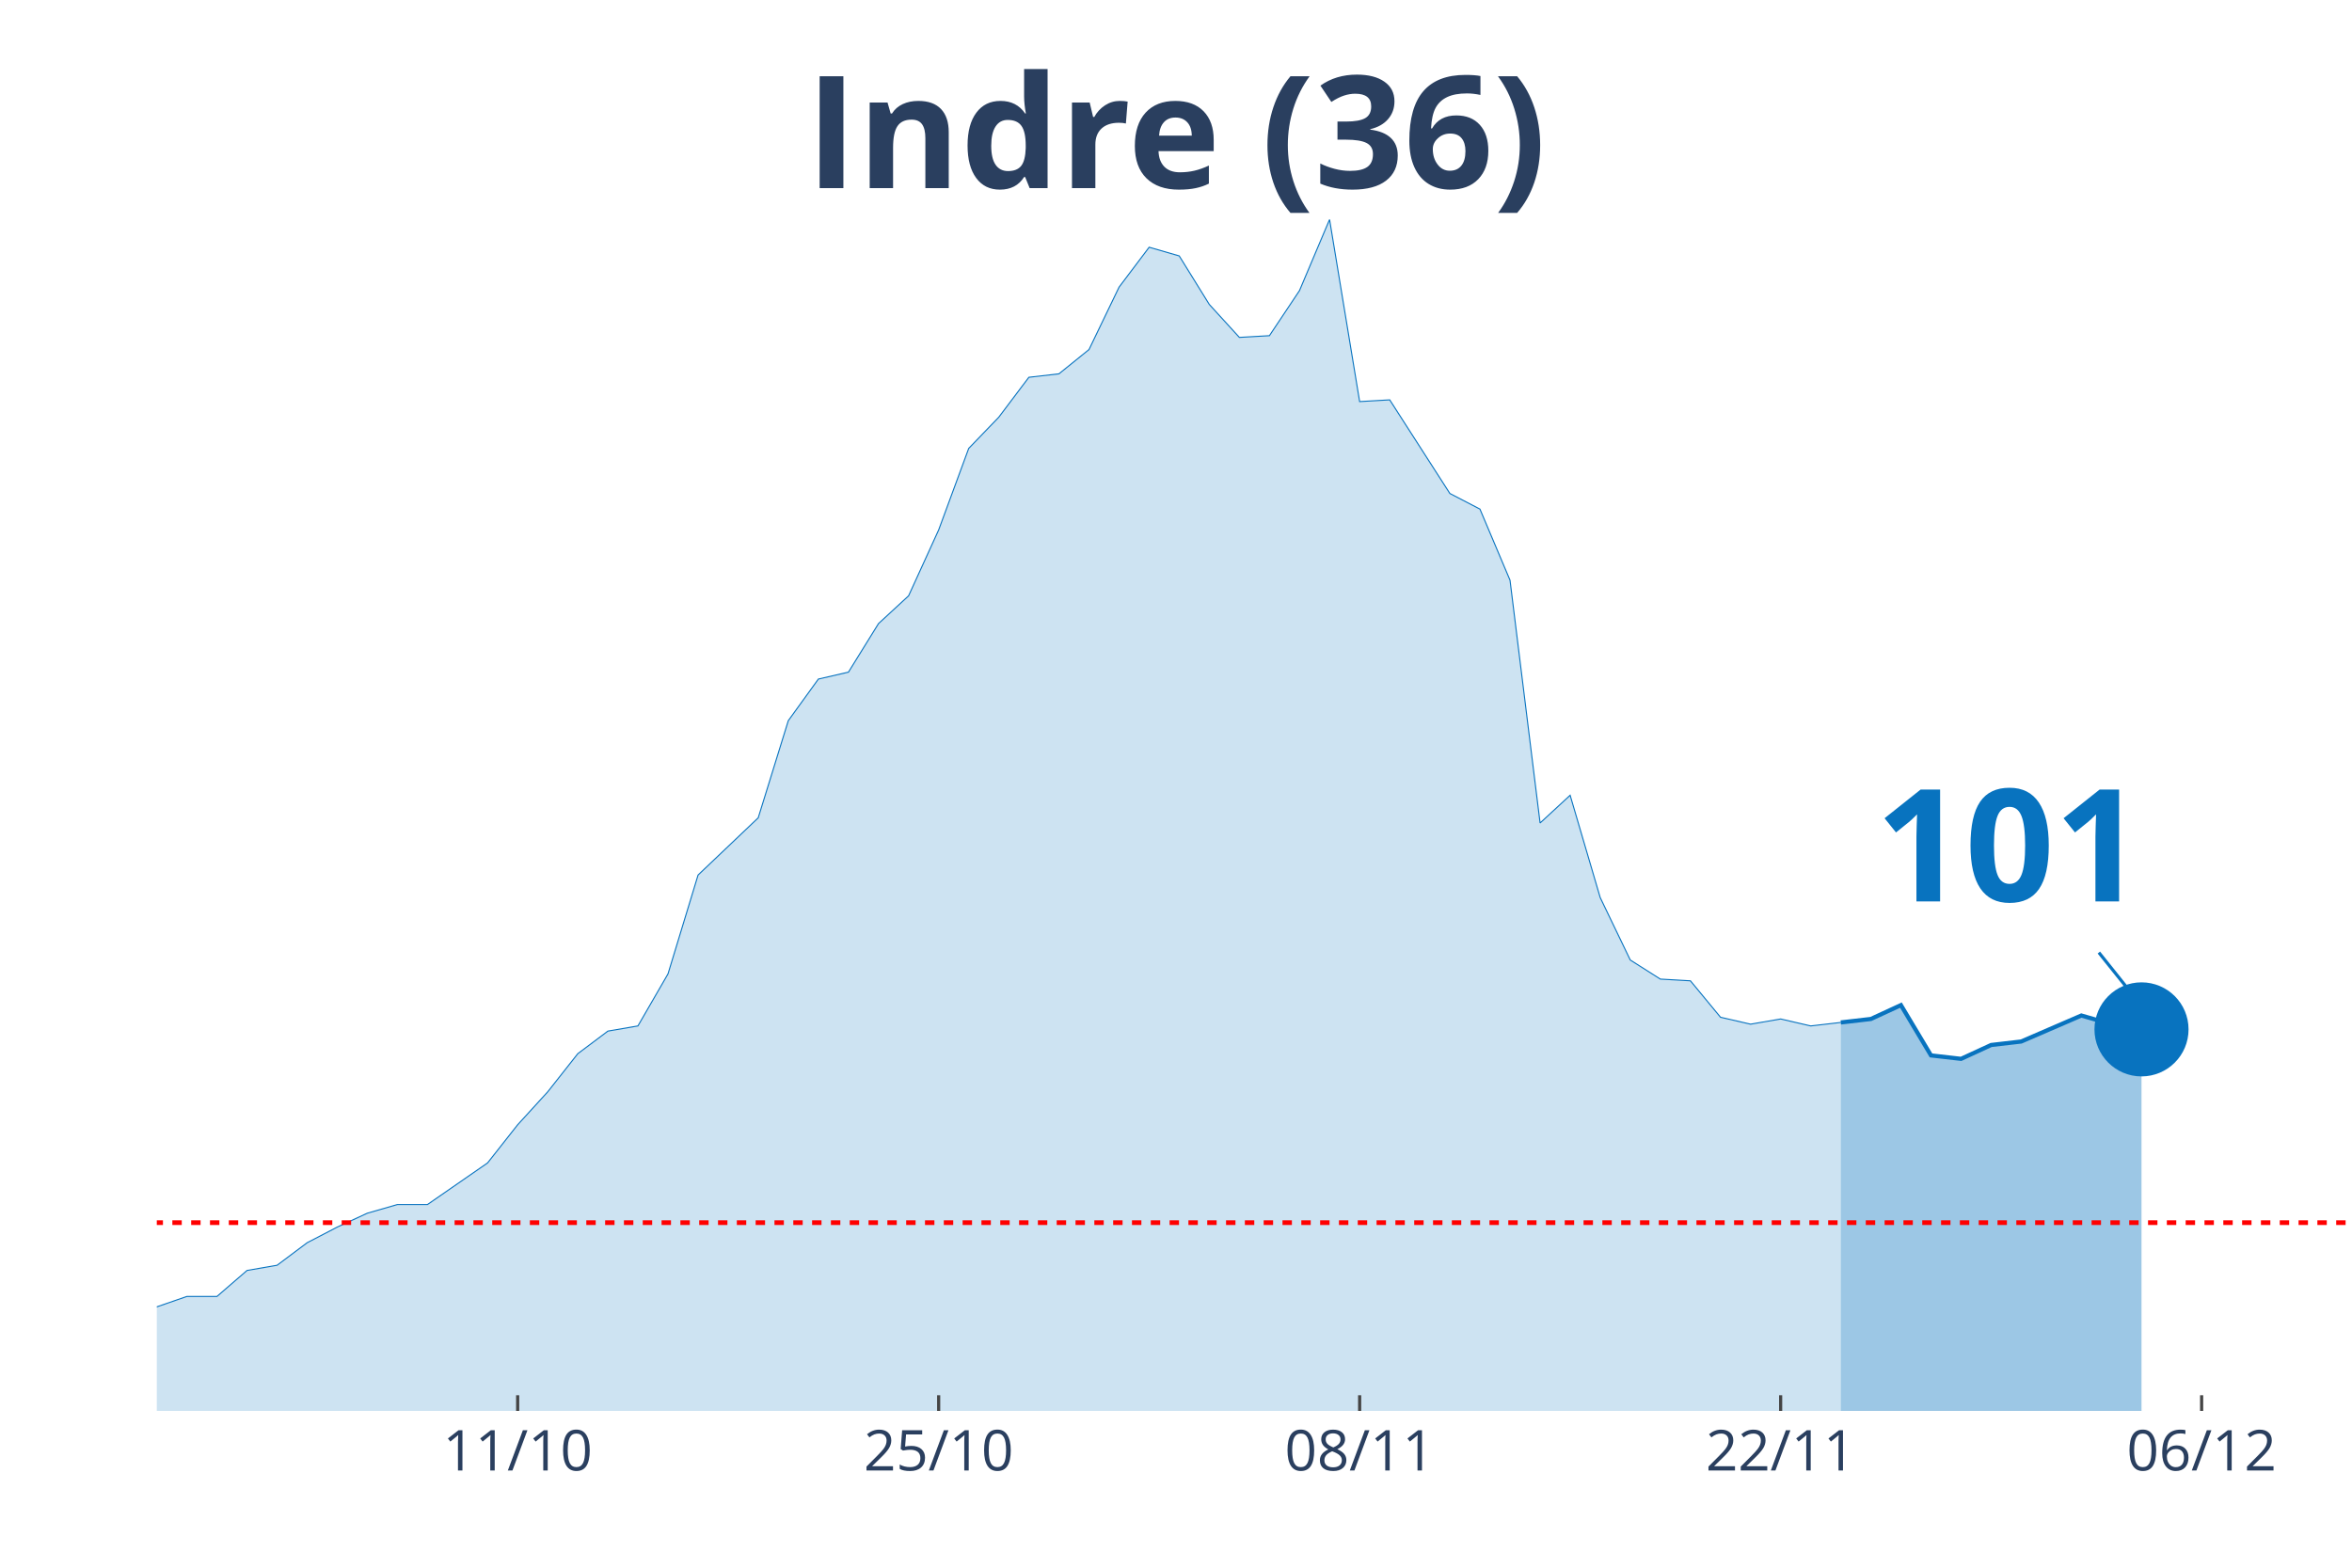
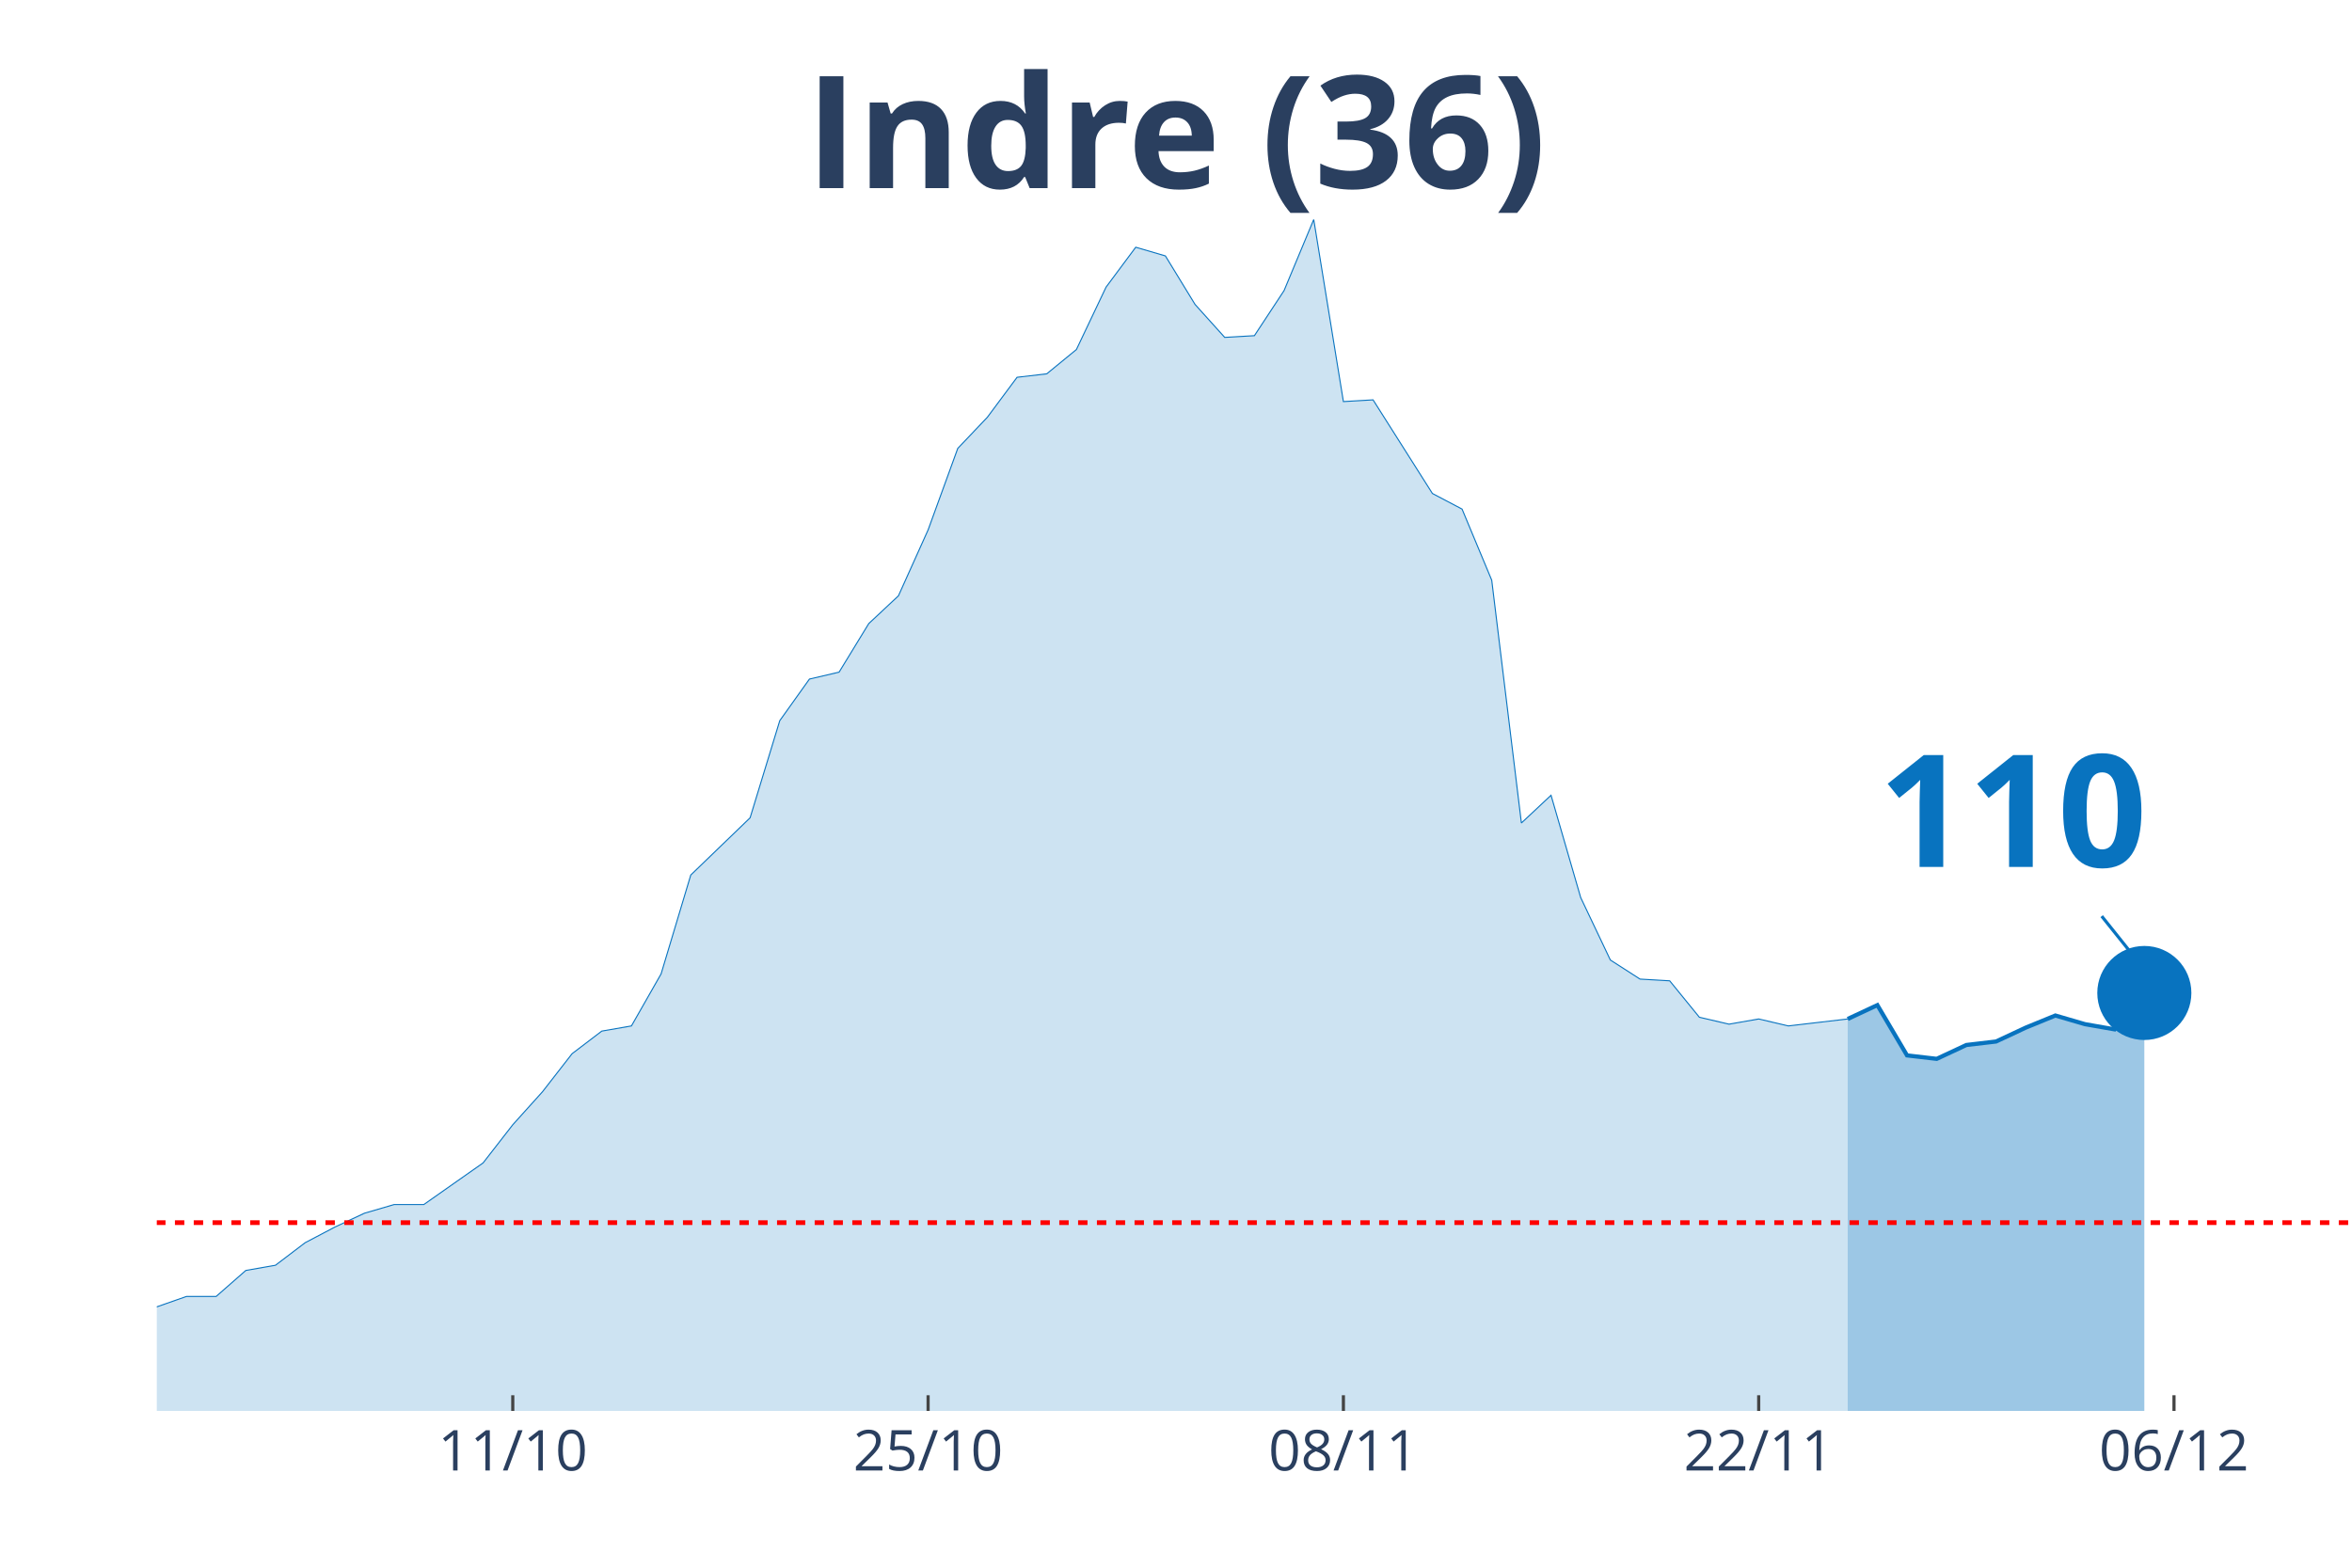
<svg xmlns="http://www.w3.org/2000/svg" class="main-svg" width="1125" height="750" style="" viewBox="0 0 750 500">
  <rect x="0" y="0" width="750" height="500" style="fill: rgb(0, 0, 0); fill-opacity: 0;" />
-   <defs id="defs-acd779">
+   <defs id="defs-56e0bb">
    <g class="clips">
-       <clipPath id="clipacd779xyplot" class="plotclip">
+       <clipPath id="clip56e0bbxyplot" class="plotclip">
        <rect width="700" height="380" />
      </clipPath>
-       <clipPath class="axesclip" id="clipacd779x">
+       <clipPath class="axesclip" id="clip56e0bbx">
        <rect x="50" y="0" width="700" height="500" />
      </clipPath>
-       <clipPath class="axesclip" id="clipacd779y">
+       <clipPath class="axesclip" id="clip56e0bby">
        <rect x="0" y="70" width="750" height="380" />
      </clipPath>
-       <clipPath class="axesclip" id="clipacd779xy">
+       <clipPath class="axesclip" id="clip56e0bbxy">
        <rect x="50" y="70" width="700" height="380" />
      </clipPath>
    </g>
    <g class="gradients" />
  </defs>
  <g class="bglayer">
    <rect class="bg" x="50" y="70" width="700" height="380" style="fill: rgb(0, 0, 0); fill-opacity: 0; stroke-width: 0;" />
  </g>
  <g class="layer-below">
    <g class="imagelayer" />
    <g class="shapelayer" />
  </g>
  <g class="cartesianlayer">
    <g class="subplot xy">
      <g class="layer-subplot">
        <g class="shapelayer" />
        <g class="imagelayer" />
      </g>
      <g class="gridlayer">
        <g class="x">
-           <path class="xgrid crisp" transform="translate(165.07,0)" d="M0,70v380" style="stroke: rgb(255, 255, 255); stroke-opacity: 1; stroke-width: 1px;" />
-           <path class="xgrid crisp" transform="translate(299.32,0)" d="M0,70v380" style="stroke: rgb(255, 255, 255); stroke-opacity: 1; stroke-width: 1px;" />
-           <path class="xgrid crisp" transform="translate(433.56,0)" d="M0,70v380" style="stroke: rgb(255, 255, 255); stroke-opacity: 1; stroke-width: 1px;" />
-           <path class="xgrid crisp" transform="translate(567.81,0)" d="M0,70v380" style="stroke: rgb(255, 255, 255); stroke-opacity: 1; stroke-width: 1px;" />
-           <path class="xgrid crisp" transform="translate(702.05,0)" d="M0,70v380" style="stroke: rgb(255, 255, 255); stroke-opacity: 1; stroke-width: 1px;" />
+           <path class="xgrid crisp" transform="translate(163.51,0)" d="M0,70v380" style="stroke: rgb(255, 255, 255); stroke-opacity: 1; stroke-width: 1px;" />
+           <path class="xgrid crisp" transform="translate(295.95,0)" d="M0,70v380" style="stroke: rgb(255, 255, 255); stroke-opacity: 1; stroke-width: 1px;" />
+           <path class="xgrid crisp" transform="translate(428.38,0)" d="M0,70v380" style="stroke: rgb(255, 255, 255); stroke-opacity: 1; stroke-width: 1px;" />
+           <path class="xgrid crisp" transform="translate(560.81,0)" d="M0,70v380" style="stroke: rgb(255, 255, 255); stroke-opacity: 1; stroke-width: 1px;" />
+           <path class="xgrid crisp" transform="translate(693.24,0)" d="M0,70v380" style="stroke: rgb(255, 255, 255); stroke-opacity: 1; stroke-width: 1px;" />
        </g>
        <g class="y" />
      </g>
      <g class="zerolinelayer" />
      <path class="xlines-below" />
      <path class="ylines-below" />
      <g class="overlines-below" />
      <g class="xaxislayer-below" />
      <g class="yaxislayer-below" />
      <g class="overaxes-below" />
-       <g class="plot" transform="translate(50, 70)" clip-path="url('#clipacd779xyplot')">
+       <g class="plot" transform="translate(50, 70)" clip-path="url('#clip56e0bbxyplot')">
        <g class="scatterlayer mlayer">
-           <g class="trace scatter tracea59b3e" style="stroke-miterlimit: 2;">
+           <g class="trace scatter trace8c66eb" style="stroke-miterlimit: 2;">
            <g class="fills">
              <g>
-                 <path class="js-fill" d="M536.99,380L-1304.11,380L-1304.11,373.92L-1035.62,380L-1026.03,380L-517.81,374.47L-508.22,371.7L-450.68,370.04L-441.1,370.6L-383.56,374.47L-373.97,370.04L-326.03,348.47L-316.44,348.47L-287.67,353.45L-278.08,355.66L-258.9,360.09L-249.32,360.09L-230.14,361.19L-220.55,361.75L-210.96,362.85L-201.37,359.53L-172.6,354.56L-163.01,346.81L-153.42,344.6L-143.84,337.41L-134.25,332.98L-124.66,332.98L-115.07,334.09L-105.48,329.11L-95.89,338.52L-86.3,340.73L-67.12,344.6L-57.53,345.71L-47.95,345.71L-38.36,350.68L-28.77,347.92L-19.18,346.81L-9.59,348.47L0,346.81L9.59,343.49L19.18,343.49L28.77,335.2L38.36,333.54L47.95,326.35L57.53,321.37L67.12,316.94L76.71,314.18L86.3,314.18L95.89,307.54L105.48,300.9L115.07,288.73L124.66,278.22L134.25,266.06L143.84,258.86L153.42,257.21L163.01,240.61L172.6,209.08L191.78,190.83L201.37,159.85L210.96,146.58L220.55,144.37L230.14,128.88L239.73,120.03L249.32,99.01L258.9,73.01L268.49,63.06L278.08,50.33L287.67,49.23L297.26,41.48L306.85,21.57L316.44,8.85L326.03,11.62L335.62,27.1L345.21,37.61L354.79,37.06L364.38,22.68L373.97,0L383.56,58.08L393.15,57.53L412.33,87.39L421.92,92.37L431.51,115.05L441.1,192.49L450.68,183.64L460.27,216.27L469.86,236.19L479.45,242.27L489.04,242.82L498.63,254.44L508.22,256.65L517.81,254.99L527.4,257.21L536.99,256.1" style="fill: rgb(8, 115, 191); fill-opacity: 0.2; stroke-width: 0;" />
+                 <path class="js-fill" d="M539.19,380L-1286.49,380L-1286.49,373.92L-1021.62,380L-1012.16,380L-510.81,374.47L-501.35,371.7L-444.59,370.04L-435.14,370.6L-378.38,374.47L-368.92,370.04L-321.62,348.47L-312.16,348.47L-283.78,353.45L-274.32,355.66L-255.41,360.09L-245.95,360.09L-227.03,361.19L-217.57,361.75L-208.11,362.85L-198.65,359.53L-170.27,354.56L-160.81,346.81L-151.35,344.6L-141.89,337.41L-132.43,332.98L-122.97,332.98L-113.51,334.09L-104.05,329.11L-94.59,338.52L-85.14,340.73L-66.22,344.6L-56.76,345.71L-47.3,345.71L-37.84,350.68L-28.38,347.92L-18.92,346.81L-9.46,348.47L0,346.81L9.46,343.49L18.92,343.49L28.38,335.2L37.84,333.54L47.3,326.35L56.76,321.37L66.22,316.94L75.68,314.18L85.14,314.18L94.59,307.54L104.05,300.9L113.51,288.73L122.97,278.22L132.43,266.06L141.89,258.86L151.35,257.21L160.81,240.61L170.27,209.08L189.19,190.83L198.65,159.85L208.11,146.58L217.57,144.37L227.03,128.88L236.49,120.03L245.95,99.01L255.41,73.01L264.86,63.06L274.32,50.33L283.78,49.23L293.24,41.48L302.7,21.57L312.16,8.85L321.62,11.62L331.08,27.1L340.54,37.61L350,37.06L359.46,22.68L368.92,0L378.38,58.08L387.84,57.53L406.76,87.39L416.22,92.37L425.68,115.05L435.14,192.49L444.59,183.64L454.05,216.27L463.51,236.19L472.97,242.27L482.43,242.82L491.89,254.44L501.35,256.65L510.81,254.99L520.27,257.21L529.73,256.1L539.19,254.99" style="fill: rgb(8, 115, 191); fill-opacity: 0.2; stroke-width: 0;" />
              </g>
            </g>
            <g class="errorbars" />
            <g class="lines">
-               <path class="js-line" d="M-1304.11,373.92L-1035.62,380L-1026.03,380L-517.81,374.47L-508.22,371.7L-450.68,370.04L-441.1,370.6L-383.56,374.47L-373.97,370.04L-326.03,348.47L-316.44,348.47L-287.67,353.45L-278.08,355.66L-258.9,360.09L-249.32,360.09L-230.14,361.19L-220.55,361.75L-210.96,362.85L-201.37,359.53L-172.6,354.56L-163.01,346.81L-153.42,344.6L-143.84,337.41L-134.25,332.98L-124.66,332.98L-115.07,334.09L-105.48,329.11L-95.89,338.52L-86.3,340.73L-67.12,344.6L-57.53,345.71L-47.95,345.71L-38.36,350.68L-28.77,347.92L-19.18,346.81L-9.59,348.47L0,346.81L9.59,343.49L19.18,343.49L28.77,335.2L38.36,333.54L47.95,326.35L57.53,321.37L67.12,316.94L76.71,314.18L86.3,314.18L95.89,307.54L105.48,300.9L115.07,288.73L124.66,278.22L134.25,266.06L143.84,258.86L153.42,257.21L163.01,240.61L172.6,209.08L191.78,190.83L201.37,159.85L210.96,146.58L220.55,144.37L230.14,128.88L239.73,120.03L249.32,99.01L258.9,73.01L268.49,63.06L278.08,50.33L287.67,49.23L297.26,41.48L306.85,21.57L316.44,8.85L326.03,11.62L335.62,27.1L345.21,37.61L354.79,37.06L364.38,22.68L373.97,0L383.56,58.08L393.15,57.53L412.33,87.39L421.92,92.37L431.51,115.05L441.1,192.49L450.68,183.64L460.27,216.27L469.86,236.19L479.45,242.27L489.04,242.82L498.63,254.44L508.22,256.65L517.81,254.99L527.4,257.21L536.99,256.1" style="vector-effect: non-scaling-stroke; fill: none; stroke: rgb(8, 115, 191); stroke-opacity: 1; stroke-width: 0.5px; opacity: 1;" />
+               <path class="js-line" d="M-1286.49,373.92L-1021.62,380L-1012.16,380L-510.81,374.47L-501.35,371.7L-444.59,370.04L-435.14,370.6L-378.38,374.47L-368.92,370.04L-321.62,348.47L-312.16,348.47L-283.78,353.45L-274.32,355.66L-255.41,360.09L-245.95,360.09L-227.03,361.19L-217.57,361.75L-208.11,362.85L-198.65,359.53L-170.27,354.56L-160.81,346.81L-151.35,344.6L-141.89,337.41L-132.43,332.98L-122.97,332.98L-113.51,334.09L-104.05,329.11L-94.59,338.52L-85.14,340.73L-66.22,344.6L-56.76,345.71L-47.3,345.71L-37.84,350.68L-28.38,347.92L-18.92,346.81L-9.46,348.47L0,346.81L9.46,343.49L18.92,343.49L28.38,335.2L37.84,333.54L47.3,326.35L56.76,321.37L66.22,316.94L75.68,314.18L85.14,314.18L94.59,307.54L104.05,300.9L113.51,288.73L122.97,278.22L132.43,266.06L141.89,258.86L151.35,257.21L160.81,240.61L170.27,209.08L189.19,190.83L198.65,159.85L208.11,146.58L217.57,144.37L227.03,128.88L236.49,120.03L245.95,99.01L255.41,73.01L264.86,63.06L274.32,50.33L283.78,49.23L293.24,41.48L302.7,21.57L312.16,8.85L321.62,11.62L331.08,27.1L340.54,37.61L350,37.06L359.46,22.68L368.92,0L378.38,58.08L387.84,57.53L406.76,87.39L416.22,92.37L425.68,115.05L435.14,192.49L444.59,183.64L454.05,216.27L463.51,236.19L472.97,242.27L482.43,242.82L491.89,254.44L501.35,256.65L510.81,254.99L520.27,257.21L529.73,256.1L539.19,254.99" style="vector-effect: non-scaling-stroke; fill: none; stroke: rgb(8, 115, 191); stroke-opacity: 1; stroke-width: 0.5px; opacity: 1;" />
            </g>
            <g class="points" />
            <g class="text" />
          </g>
-           <g class="trace scatter trace4e4065" style="stroke-miterlimit: 2;">
+           <g class="trace scatter trace712a89" style="stroke-miterlimit: 2;">
            <g class="fills">
              <g>
-                 <path class="js-fill" d="M632.88,380L536.99,380L536.99,256.1L546.58,254.99L556.16,250.57L565.75,266.61L575.34,267.71L584.93,263.29L594.52,262.18L613.7,253.89L623.29,256.65L632.88,258.31" style="fill: rgb(8, 115, 191); fill-opacity: 0.4; stroke-width: 0;" />
+                 <path class="js-fill" d="M633.78,380L539.19,380L539.19,254.99L548.65,250.57L558.11,266.61L567.57,267.71L577.03,263.29L586.49,262.18L595.95,257.76L605.41,253.89L614.86,256.65L624.32,258.31L633.78,246.7" style="fill: rgb(8, 115, 191); fill-opacity: 0.4; stroke-width: 0;" />
              </g>
            </g>
            <g class="errorbars" />
            <g class="lines">
-               <path class="js-line" d="M536.99,256.1L546.58,254.99L556.16,250.57L565.75,266.61L575.34,267.71L584.93,263.29L594.52,262.18L613.7,253.89L623.29,256.65L632.88,258.31" style="vector-effect: non-scaling-stroke; fill: none; stroke: rgb(8, 115, 191); stroke-opacity: 1; stroke-width: 2px; opacity: 1;" />
+               <path class="js-line" d="M539.19,254.99L548.65,250.57L558.11,266.61L567.57,267.71L577.03,263.29L586.49,262.18L595.95,257.76L605.41,253.89L614.86,256.65L624.32,258.31L633.78,246.7" style="vector-effect: non-scaling-stroke; fill: none; stroke: rgb(8, 115, 191); stroke-opacity: 1; stroke-width: 2px; opacity: 1;" />
            </g>
            <g class="points" />
            <g class="text" />
          </g>
-           <g class="trace scatter tracea170e1" style="stroke-miterlimit: 2; opacity: 1;">
+           <g class="trace scatter trace4fe610" style="stroke-miterlimit: 2; opacity: 1;">
            <g class="fills" />
            <g class="errorbars" />
            <g class="lines" />
            <g class="points">
-               <path class="point" transform="translate(632.88,258.31)" d="M15,0A15,15 0 1,1 0,-15A15,15 0 0,1 15,0Z" style="opacity: 1; stroke-width: 0px; fill: rgb(8, 115, 191); fill-opacity: 1;" />
+               <path class="point" transform="translate(633.78,246.7)" d="M15,0A15,15 0 1,1 0,-15A15,15 0 0,1 15,0Z" style="opacity: 1; stroke-width: 0px; fill: rgb(8, 115, 191); fill-opacity: 1;" />
            </g>
            <g class="text" />
          </g>
        </g>
      </g>
      <g class="overplot" />
      <path class="xlines-above crisp" style="fill: none; stroke-width: 1px; stroke: rgb(0, 0, 0); stroke-opacity: 0;" d="" />
      <path class="ylines-above crisp" style="fill: none;" d="M0,0" />
      <g class="overlines-above" />
      <g class="xaxislayer-above">
-         <path class="xtick ticks crisp" d="M0,450v-5" transform="translate(165.07,0)" style="stroke: rgb(68, 68, 68); stroke-opacity: 1; stroke-width: 1px;" />
-         <path class="xtick ticks crisp" d="M0,450v-5" transform="translate(299.32,0)" style="stroke: rgb(68, 68, 68); stroke-opacity: 1; stroke-width: 1px;" />
-         <path class="xtick ticks crisp" d="M0,450v-5" transform="translate(433.56,0)" style="stroke: rgb(68, 68, 68); stroke-opacity: 1; stroke-width: 1px;" />
-         <path class="xtick ticks crisp" d="M0,450v-5" transform="translate(567.81,0)" style="stroke: rgb(68, 68, 68); stroke-opacity: 1; stroke-width: 1px;" />
-         <path class="xtick ticks crisp" d="M0,450v-5" transform="translate(702.05,0)" style="stroke: rgb(68, 68, 68); stroke-opacity: 1; stroke-width: 1px;" />
+         <path class="xtick ticks crisp" d="M0,450v-5" transform="translate(163.51,0)" style="stroke: rgb(68, 68, 68); stroke-opacity: 1; stroke-width: 1px;" />
+         <path class="xtick ticks crisp" d="M0,450v-5" transform="translate(295.95,0)" style="stroke: rgb(68, 68, 68); stroke-opacity: 1; stroke-width: 1px;" />
+         <path class="xtick ticks crisp" d="M0,450v-5" transform="translate(428.38,0)" style="stroke: rgb(68, 68, 68); stroke-opacity: 1; stroke-width: 1px;" />
+         <path class="xtick ticks crisp" d="M0,450v-5" transform="translate(560.81,0)" style="stroke: rgb(68, 68, 68); stroke-opacity: 1; stroke-width: 1px;" />
+         <path class="xtick ticks crisp" d="M0,450v-5" transform="translate(693.24,0)" style="stroke: rgb(68, 68, 68); stroke-opacity: 1; stroke-width: 1px;" />
        <g class="xtick">
-           <text text-anchor="middle" x="0" y="469" transform="translate(165.07,0)" style="font-family: 'Open Sans', verdana, arial, sans-serif; font-size: 18px; fill: rgb(42, 63, 95); fill-opacity: 1; white-space: pre;">11/10</text>
+           <text text-anchor="middle" x="0" y="469" transform="translate(163.51,0)" style="font-family: 'Open Sans', verdana, arial, sans-serif; font-size: 18px; fill: rgb(42, 63, 95); fill-opacity: 1; white-space: pre;">11/10</text>
        </g>
        <g class="xtick">
-           <text text-anchor="middle" x="0" y="469" transform="translate(299.32,0)" style="font-family: 'Open Sans', verdana, arial, sans-serif; font-size: 18px; fill: rgb(42, 63, 95); fill-opacity: 1; white-space: pre;">25/10</text>
+           <text text-anchor="middle" x="0" y="469" transform="translate(295.95,0)" style="font-family: 'Open Sans', verdana, arial, sans-serif; font-size: 18px; fill: rgb(42, 63, 95); fill-opacity: 1; white-space: pre;">25/10</text>
        </g>
        <g class="xtick">
-           <text text-anchor="middle" x="0" y="469" transform="translate(433.56,0)" style="font-family: 'Open Sans', verdana, arial, sans-serif; font-size: 18px; fill: rgb(42, 63, 95); fill-opacity: 1; white-space: pre;">08/11</text>
+           <text text-anchor="middle" x="0" y="469" transform="translate(428.38,0)" style="font-family: 'Open Sans', verdana, arial, sans-serif; font-size: 18px; fill: rgb(42, 63, 95); fill-opacity: 1; white-space: pre;">08/11</text>
        </g>
        <g class="xtick">
-           <text text-anchor="middle" x="0" y="469" transform="translate(567.81,0)" style="font-family: 'Open Sans', verdana, arial, sans-serif; font-size: 18px; fill: rgb(42, 63, 95); fill-opacity: 1; white-space: pre;">22/11</text>
+           <text text-anchor="middle" x="0" y="469" transform="translate(560.81,0)" style="font-family: 'Open Sans', verdana, arial, sans-serif; font-size: 18px; fill: rgb(42, 63, 95); fill-opacity: 1; white-space: pre;">22/11</text>
        </g>
        <g class="xtick">
-           <text text-anchor="middle" x="0" y="469" transform="translate(702.05,0)" style="font-family: 'Open Sans', verdana, arial, sans-serif; font-size: 18px; fill: rgb(42, 63, 95); fill-opacity: 1; white-space: pre;">06/12</text>
+           <text text-anchor="middle" x="0" y="469" transform="translate(693.24,0)" style="font-family: 'Open Sans', verdana, arial, sans-serif; font-size: 18px; fill: rgb(42, 63, 95); fill-opacity: 1; white-space: pre;">06/12</text>
        </g>
      </g>
      <g class="yaxislayer-above" />
      <g class="overaxes-above" />
    </g>
  </g>
  <g class="polarlayer" />
  <g class="ternarylayer" />
  <g class="geolayer" />
  <g class="funnelarealayer" />
  <g class="pielayer" />
  <g class="treemaplayer" />
  <g class="sunburstlayer" />
  <g class="glimages" />
-   <defs id="topdefs-acd779">
+   <defs id="topdefs-56e0bb">
    <g class="clips" />
  </defs>
  <g class="layer-above">
    <g class="imagelayer" />
    <g class="shapelayer">
-       <path data-index="0" fill-rule="evenodd" d="M-5339.04,389.95L1670.55,389.95" clip-path="url('#clipacd779xy')" style="opacity: 1; stroke: rgb(255, 0, 0); stroke-opacity: 1; fill: rgb(0, 0, 0); fill-opacity: 0; stroke-dasharray: 3px, 3px; stroke-width: 1.5px;" />
+       <path data-index="0" fill-rule="evenodd" d="M-5266.22,389.95L1648.65,389.95" clip-path="url('#clip56e0bbxy')" style="opacity: 1; stroke: rgb(255, 0, 0); stroke-opacity: 1; fill: rgb(0, 0, 0); fill-opacity: 0; stroke-dasharray: 3px, 3px; stroke-width: 1.5px;" />
    </g>
  </g>
  <g class="infolayer">
    <g class="g-gtitle">
      <text class="gtitle" x="375" y="25" text-anchor="middle" dy="0.7em" style="font-family: 'Open Sans', verdana, arial, sans-serif; font-size: 50px; fill: rgb(42, 63, 95); opacity: 1; font-weight: normal; white-space: pre;">
        <tspan style="font-weight:bold">Indre (36)</tspan>
      </text>
    </g>
    <g class="g-xtitle" />
    <g class="annotation" data-index="0" style="opacity: 1;">
-       <g class="annotation-text-g" transform="rotate(0,640.88,268.31)">
-         <g class="cursor-pointer" transform="translate(583, 232)">
+       <g class="annotation-text-g" transform="rotate(0,641.78,256.7)">
+         <g class="cursor-pointer" transform="translate(584, 221)">
          <rect class="bg" x="0.5" y="0.5" width="115" height="71" style="stroke-width: 1px; stroke: rgb(0, 0, 0); stroke-opacity: 0; fill: rgb(255, 255, 255); fill-opacity: 0.6;" />
          <text class="annotation-text" text-anchor="middle" x="57.812" y="55.5" style="font-family: 'Open Sans', verdana, arial, sans-serif; font-size: 50px; fill: rgb(8, 115, 191); fill-opacity: 1; white-space: pre;">
-             <tspan style="font-weight:bold">101 </tspan>
+             <tspan style="font-weight:bold">110 </tspan>
          </text>
        </g>
      </g>
      <g class="annotation-arrow-g" style="opacity: 1;">
-         <path d="M669.28,303.81L680.88,318.31" style="stroke-width: 1px; stroke: rgb(8, 115, 191); stroke-opacity: 1; stroke-dasharray: 0px, 0px, 18.569px, 18.569px;" />
+         <path d="M670.18,292.2L681.78,306.7" style="stroke-width: 1px; stroke: rgb(8, 115, 191); stroke-opacity: 1; stroke-dasharray: 0px, 0px, 18.569px, 18.569px;" />
      </g>
    </g>
  </g>
</svg>
